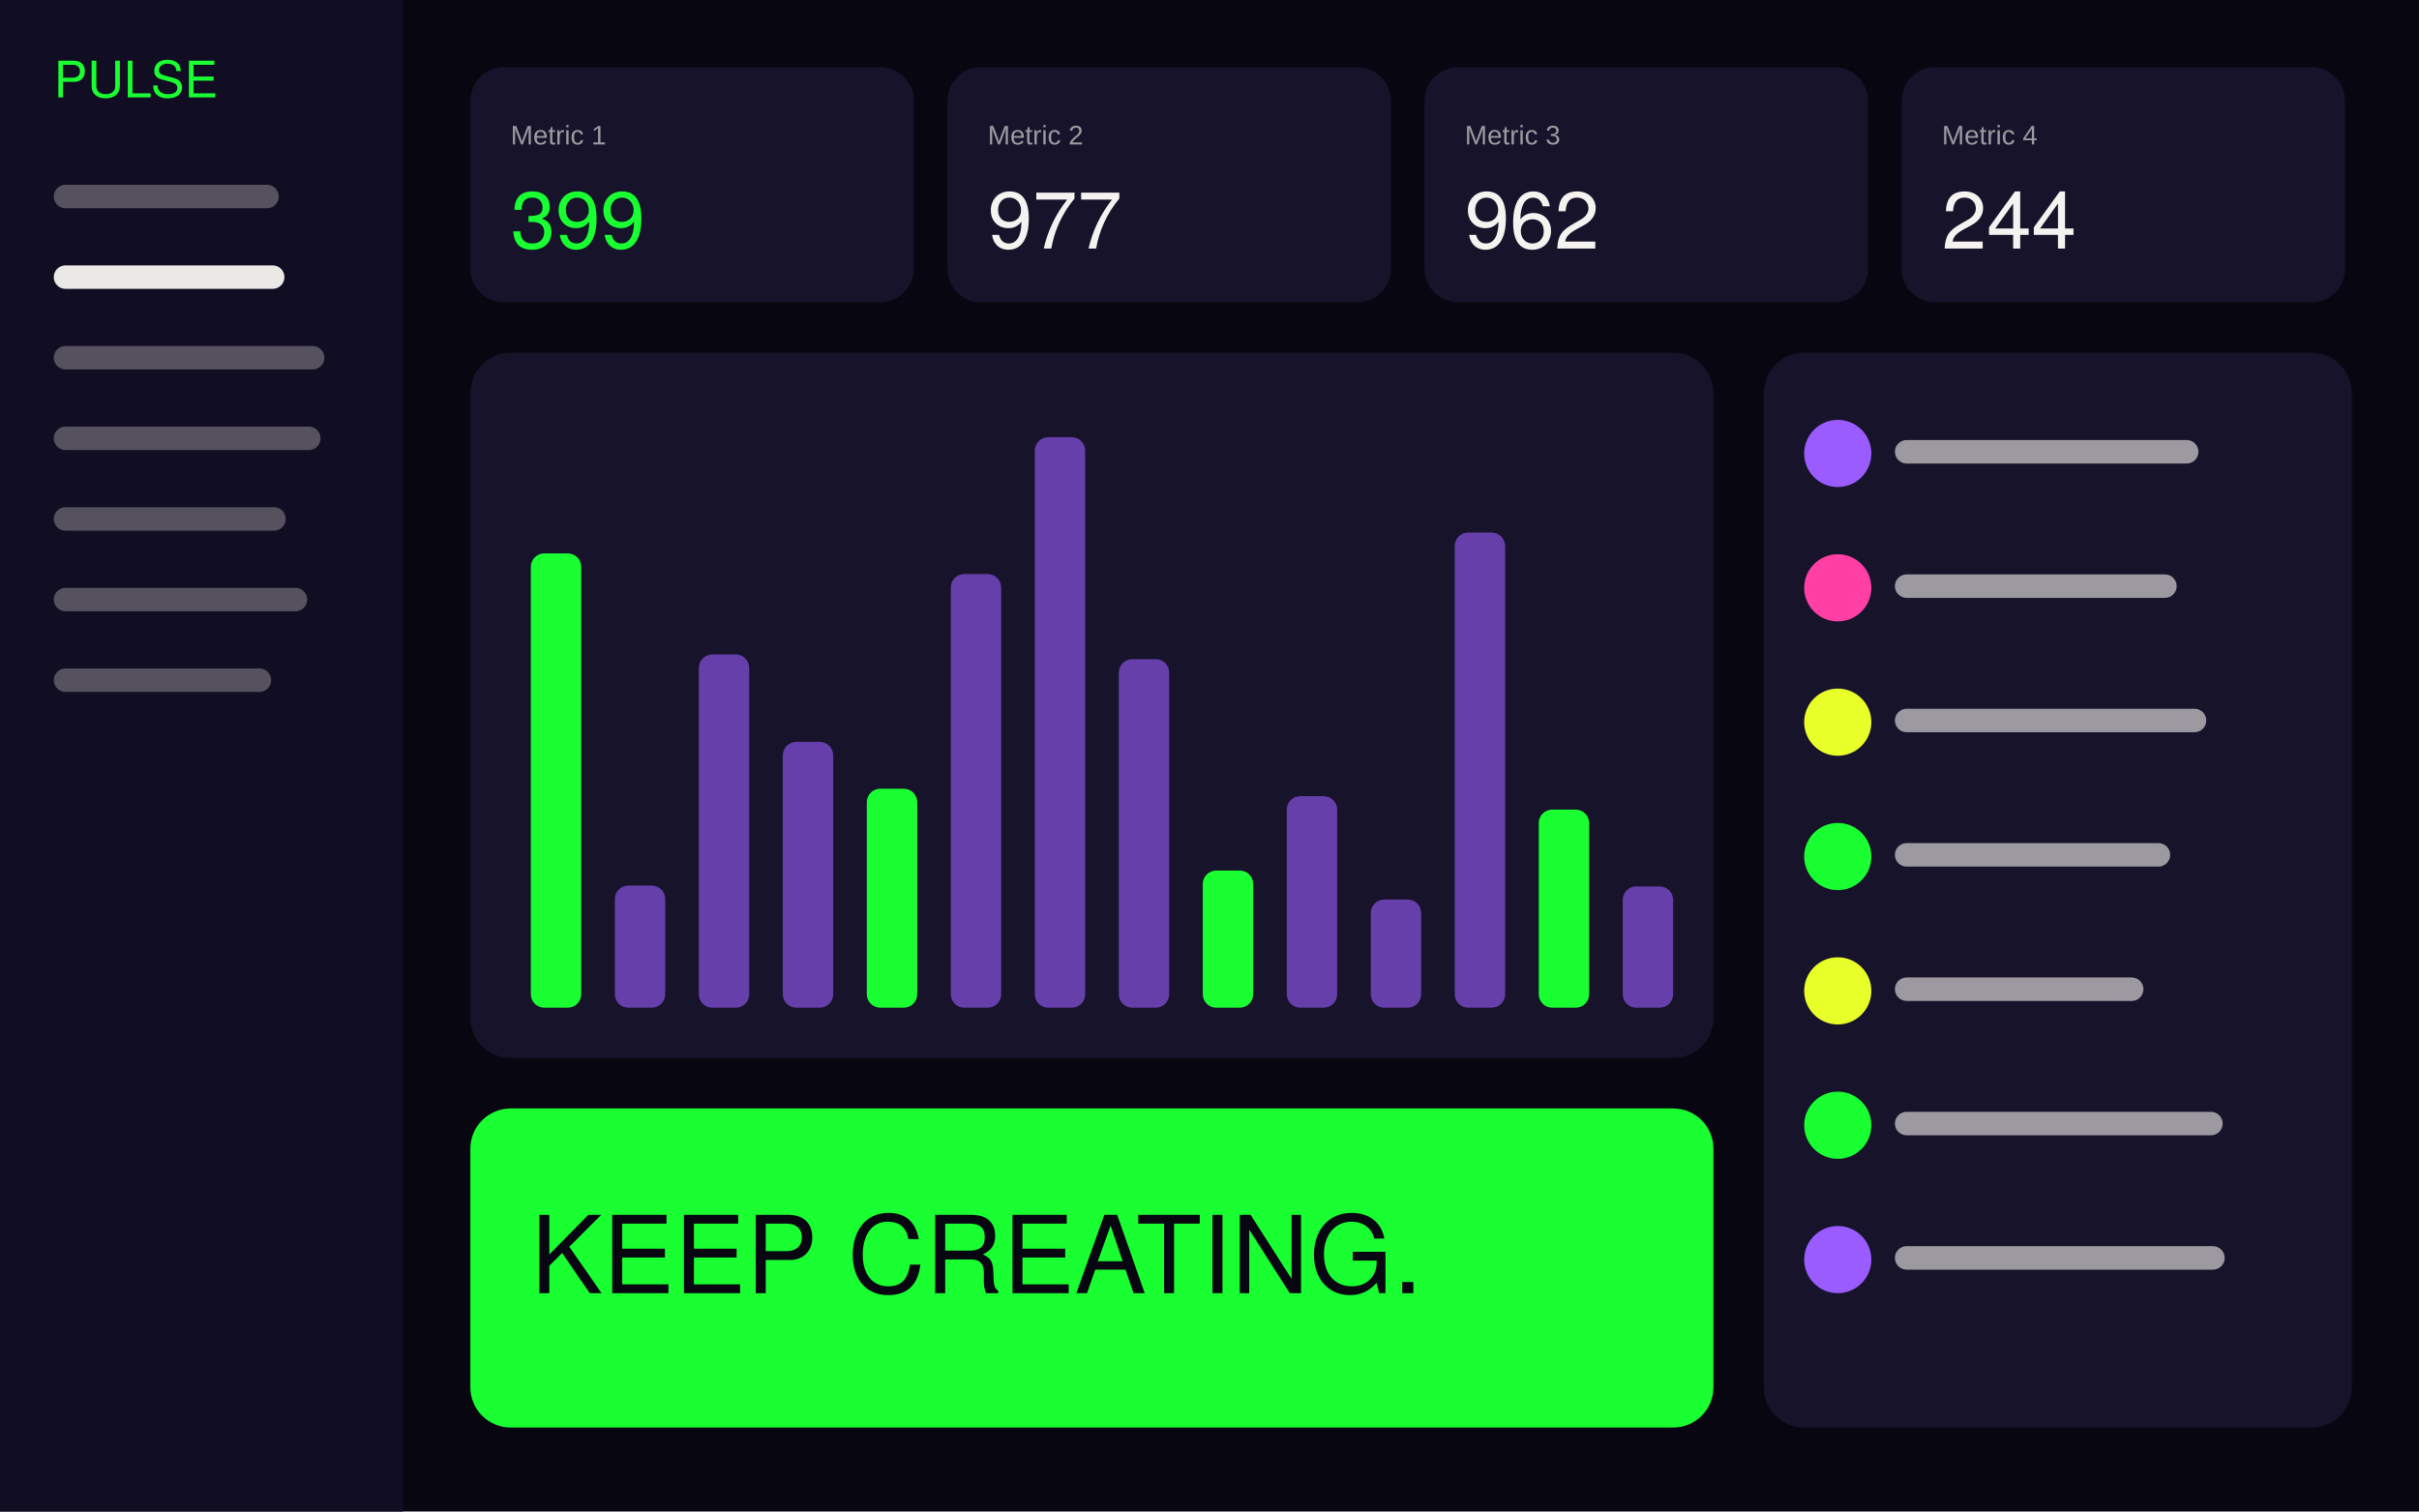
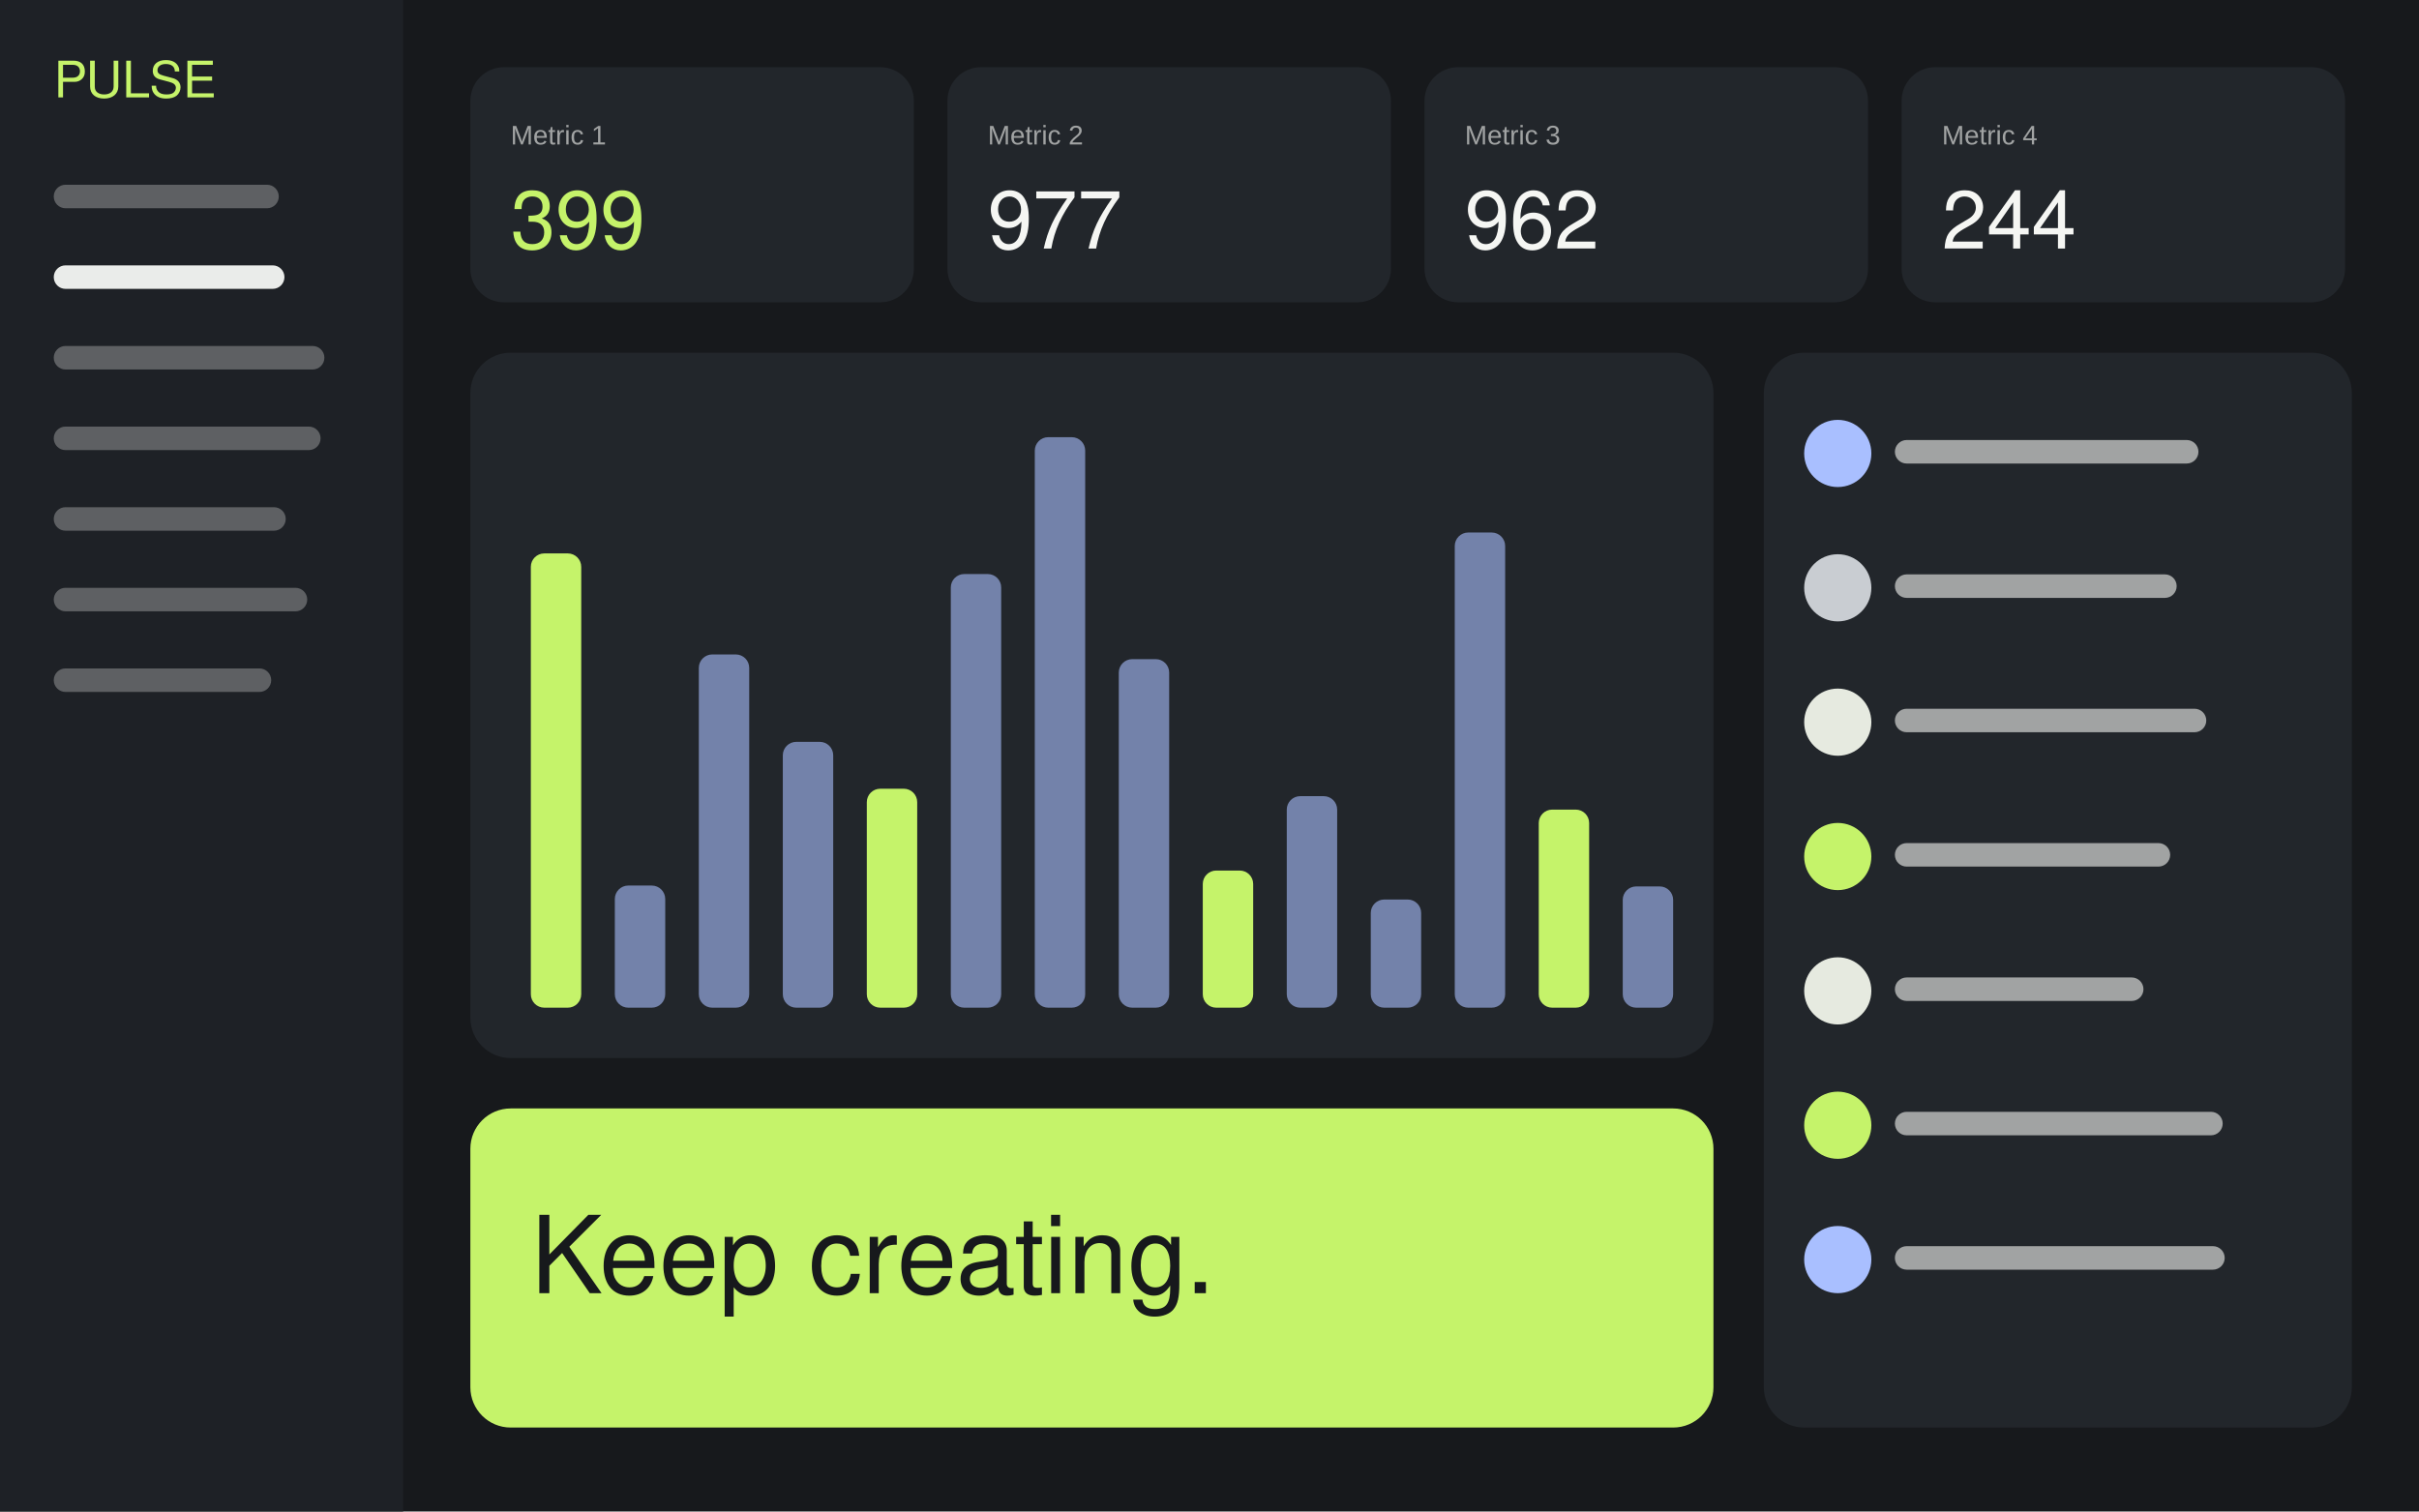
<svg xmlns="http://www.w3.org/2000/svg" width="1440" height="900" viewBox="0 0 1440 900">
  <defs>
    <filter id="graina">
      <feTurbulence type="fractalNoise" baseFrequency="0.9" numOctaves="2" stitchTiles="stitch" />
      <feColorMatrix values="0 0 0 0 1  0 0 0 0 1  0 0 0 0 1  0 0 0 0.09 0" />
    </filter>
    <pattern id="dotsa" width="14" height="14" patternUnits="userSpaceOnUse">
      <circle cx="7" cy="7" r="2.4" fill="rgba(0,0,0,.35)" />
    </pattern>
  </defs>
-   <rect width="1440" height="900" fill="#080711" />
-   <rect width="240" height="900" fill="#110d22" />
-   <text x="32" y="58" font-family="Impact, 'Arial Black', 'Helvetica Neue', sans-serif" font-size="30" fill="#19FF32">PULSE</text>
-   <rect x="32" y="110" width="133.954" height="14" rx="7" fill="#F5F3EF" opacity="0.3" />
-   <rect x="32" y="158" width="137.334" height="14" rx="7" fill="#F5F3EF" opacity="0.95" />
-   <rect x="32" y="206" width="161.108" height="14" rx="7" fill="#F5F3EF" opacity="0.3" />
-   <rect x="32" y="254" width="158.834" height="14" rx="7" fill="#F5F3EF" opacity="0.3" />
-   <rect x="32" y="302" width="138.092" height="14" rx="7" fill="#F5F3EF" opacity="0.3" />
-   <rect x="32" y="350" width="150.886" height="14" rx="7" fill="#F5F3EF" opacity="0.3" />
-   <rect x="32" y="398" width="129.442" height="14" rx="7" fill="#F5F3EF" opacity="0.3" />
-   <rect x="280" y="40" width="264" height="140" rx="20" fill="#16132a" />
-   <text x="304" y="86" font-family="'Helvetica Neue', Arial, sans-serif" font-size="16" fill="#F5F3EF" opacity=".6">Metric 1</text>
-   <text x="304" y="148" font-family="Impact, 'Arial Black', 'Helvetica Neue', sans-serif" font-size="48" fill="#19FF32">399</text>
-   <rect x="564" y="40" width="264" height="140" rx="20" fill="#16132a" />
-   <text x="588" y="86" font-family="'Helvetica Neue', Arial, sans-serif" font-size="16" fill="#F5F3EF" opacity=".6">Metric 2</text>
-   <text x="588" y="148" font-family="Impact, 'Arial Black', 'Helvetica Neue', sans-serif" font-size="48" fill="#F5F3EF">977</text>
-   <rect x="848" y="40" width="264" height="140" rx="20" fill="#16132a" />
-   <text x="872" y="86" font-family="'Helvetica Neue', Arial, sans-serif" font-size="16" fill="#F5F3EF" opacity=".6">Metric 3</text>
-   <text x="872" y="148" font-family="Impact, 'Arial Black', 'Helvetica Neue', sans-serif" font-size="48" fill="#F5F3EF">962</text>
-   <rect x="1132" y="40" width="264" height="140" rx="20" fill="#16132a" />
-   <text x="1156" y="86" font-family="'Helvetica Neue', Arial, sans-serif" font-size="16" fill="#F5F3EF" opacity=".6">Metric 4</text>
-   <text x="1156" y="148" font-family="Impact, 'Arial Black', 'Helvetica Neue', sans-serif" font-size="48" fill="#F5F3EF">244</text>
-   <rect x="280" y="210" width="740" height="420" rx="24" fill="#16132a" />
-   <rect x="316" y="329.519" width="30" height="270.481" rx="8" fill="#19FF32" opacity="1" />
-   <rect x="366" y="527.281" width="30" height="72.719" rx="8" fill="#9B5CFF" opacity="0.6" />
-   <rect x="416" y="389.676" width="30" height="210.324" rx="8" fill="#9B5CFF" opacity="0.6" />
-   <rect x="466" y="441.717" width="30" height="158.283" rx="8" fill="#9B5CFF" opacity="0.6" />
-   <rect x="516" y="469.63" width="30" height="130.37" rx="8" fill="#19FF32" opacity="1" />
-   <rect x="566" y="341.802" width="30" height="258.198" rx="8" fill="#9B5CFF" opacity="0.6" />
-   <rect x="616" y="260.305" width="30" height="339.695" rx="8" fill="#9B5CFF" opacity="0.6" />
-   <rect x="666" y="392.477" width="30" height="207.523" rx="8" fill="#9B5CFF" opacity="0.6" />
-   <rect x="716" y="518.345" width="30" height="81.655" rx="8" fill="#19FF32" opacity="1" />
-   <rect x="766" y="474.057" width="30" height="125.943" rx="8" fill="#9B5CFF" opacity="0.6" />
-   <rect x="816" y="535.602" width="30" height="64.398" rx="8" fill="#9B5CFF" opacity="0.6" />
-   <rect x="866" y="317.08" width="30" height="282.92" rx="8" fill="#9B5CFF" opacity="0.6" />
-   <rect x="916" y="482.063" width="30" height="117.937" rx="8" fill="#19FF32" opacity="1" />
-   <rect x="966" y="527.802" width="30" height="72.198" rx="8" fill="#9B5CFF" opacity="0.6" />
-   <rect x="1050" y="210" width="350" height="640" rx="24" fill="#16132a" />
-   <circle cx="1094" cy="270" r="20" fill="#9B5CFF" />
-   <rect x="1128" y="262" width="180.709" height="14" rx="7" fill="#F5F3EF" opacity=".6" />
-   <circle cx="1094" cy="350" r="20" fill="#FF3FA4" />
-   <rect x="1128" y="342" width="167.743" height="14" rx="7" fill="#F5F3EF" opacity=".6" />
-   <circle cx="1094" cy="430" r="20" fill="#E8FF2A" />
-   <rect x="1128" y="422" width="185.369" height="14" rx="7" fill="#F5F3EF" opacity=".6" />
-   <circle cx="1094" cy="510" r="20" fill="#19FF32" />
-   <rect x="1128" y="502" width="163.881" height="14" rx="7" fill="#F5F3EF" opacity=".6" />
-   <circle cx="1094" cy="590" r="20" fill="#E8FF2A" />
-   <rect x="1128" y="582" width="147.978" height="14" rx="7" fill="#F5F3EF" opacity=".6" />
-   <circle cx="1094" cy="670" r="20" fill="#19FF32" />
-   <rect x="1128" y="662" width="195.141" height="14" rx="7" fill="#F5F3EF" opacity=".6" />
-   <circle cx="1094" cy="750" r="20" fill="#9B5CFF" />
-   <rect x="1128" y="742" width="196.336" height="14" rx="7" fill="#F5F3EF" opacity=".6" />
-   <rect x="280" y="660" width="740" height="190" rx="24" fill="#19FF32" />
-   <text x="316" y="770" font-family="Impact, 'Arial Black', 'Helvetica Neue', sans-serif" font-size="64" fill="#080711">KEEP CREATING.</text>
+   <rect width="1440" height="900" fill="#17191C" />
+   <rect width="240" height="900" fill="#1E2126" />
+   <text x="32" y="58" font-family="'Helvetica Neue', Helvetica, Arial, sans-serif" font-size="30" fill="#C5F36A">PULSE</text>
+   <rect x="32" y="110" width="133.954" height="14" rx="7" fill="#F5F6F3" opacity="0.3" />
+   <rect x="32" y="158" width="137.334" height="14" rx="7" fill="#F5F6F3" opacity="0.95" />
+   <rect x="32" y="206" width="161.108" height="14" rx="7" fill="#F5F6F3" opacity="0.3" />
+   <rect x="32" y="254" width="158.834" height="14" rx="7" fill="#F5F6F3" opacity="0.3" />
+   <rect x="32" y="302" width="138.092" height="14" rx="7" fill="#F5F6F3" opacity="0.3" />
+   <rect x="32" y="350" width="150.886" height="14" rx="7" fill="#F5F6F3" opacity="0.3" />
+   <rect x="32" y="398" width="129.442" height="14" rx="7" fill="#F5F6F3" opacity="0.3" />
+   <rect x="280" y="40" width="264" height="140" rx="20" fill="#22262B" />
+   <text x="304" y="86" font-family="'Helvetica Neue', Arial, sans-serif" font-size="16" fill="#F5F6F3" opacity=".6">Metric 1</text>
+   <text x="304" y="148" font-family="'Helvetica Neue', Helvetica, Arial, sans-serif" font-size="48" fill="#C5F36A">399</text>
+   <rect x="564" y="40" width="264" height="140" rx="20" fill="#22262B" />
+   <text x="588" y="86" font-family="'Helvetica Neue', Arial, sans-serif" font-size="16" fill="#F5F6F3" opacity=".6">Metric 2</text>
+   <text x="588" y="148" font-family="'Helvetica Neue', Helvetica, Arial, sans-serif" font-size="48" fill="#F5F6F3">977</text>
+   <rect x="848" y="40" width="264" height="140" rx="20" fill="#22262B" />
+   <text x="872" y="86" font-family="'Helvetica Neue', Arial, sans-serif" font-size="16" fill="#F5F6F3" opacity=".6">Metric 3</text>
+   <text x="872" y="148" font-family="'Helvetica Neue', Helvetica, Arial, sans-serif" font-size="48" fill="#F5F6F3">962</text>
+   <rect x="1132" y="40" width="264" height="140" rx="20" fill="#22262B" />
+   <text x="1156" y="86" font-family="'Helvetica Neue', Arial, sans-serif" font-size="16" fill="#F5F6F3" opacity=".6">Metric 4</text>
+   <text x="1156" y="148" font-family="'Helvetica Neue', Helvetica, Arial, sans-serif" font-size="48" fill="#F5F6F3">244</text>
+   <rect x="280" y="210" width="740" height="420" rx="24" fill="#22262B" />
+   <rect x="316" y="329.519" width="30" height="270.481" rx="8" fill="#C5F36A" opacity="1" />
+   <rect x="366" y="527.281" width="30" height="72.719" rx="8" fill="#A9BFFF" opacity="0.6" />
+   <rect x="416" y="389.676" width="30" height="210.324" rx="8" fill="#A9BFFF" opacity="0.6" />
+   <rect x="466" y="441.717" width="30" height="158.283" rx="8" fill="#A9BFFF" opacity="0.6" />
+   <rect x="516" y="469.63" width="30" height="130.37" rx="8" fill="#C5F36A" opacity="1" />
+   <rect x="566" y="341.802" width="30" height="258.198" rx="8" fill="#A9BFFF" opacity="0.6" />
+   <rect x="616" y="260.305" width="30" height="339.695" rx="8" fill="#A9BFFF" opacity="0.6" />
+   <rect x="666" y="392.477" width="30" height="207.523" rx="8" fill="#A9BFFF" opacity="0.6" />
+   <rect x="716" y="518.345" width="30" height="81.655" rx="8" fill="#C5F36A" opacity="1" />
+   <rect x="766" y="474.057" width="30" height="125.943" rx="8" fill="#A9BFFF" opacity="0.6" />
+   <rect x="816" y="535.602" width="30" height="64.398" rx="8" fill="#A9BFFF" opacity="0.6" />
+   <rect x="866" y="317.08" width="30" height="282.92" rx="8" fill="#A9BFFF" opacity="0.6" />
+   <rect x="916" y="482.063" width="30" height="117.937" rx="8" fill="#C5F36A" opacity="1" />
+   <rect x="966" y="527.802" width="30" height="72.198" rx="8" fill="#A9BFFF" opacity="0.6" />
+   <rect x="1050" y="210" width="350" height="640" rx="24" fill="#22262B" />
+   <circle cx="1094" cy="270" r="20" fill="#A9BFFF" />
+   <rect x="1128" y="262" width="180.709" height="14" rx="7" fill="#F5F6F3" opacity=".6" />
+   <circle cx="1094" cy="350" r="20" fill="#C9CDD2" />
+   <rect x="1128" y="342" width="167.743" height="14" rx="7" fill="#F5F6F3" opacity=".6" />
+   <circle cx="1094" cy="430" r="20" fill="#E6EAE0" />
+   <rect x="1128" y="422" width="185.369" height="14" rx="7" fill="#F5F6F3" opacity=".6" />
+   <circle cx="1094" cy="510" r="20" fill="#C5F36A" />
+   <rect x="1128" y="502" width="163.881" height="14" rx="7" fill="#F5F6F3" opacity=".6" />
+   <circle cx="1094" cy="590" r="20" fill="#E6EAE0" />
+   <rect x="1128" y="582" width="147.978" height="14" rx="7" fill="#F5F6F3" opacity=".6" />
+   <circle cx="1094" cy="670" r="20" fill="#C5F36A" />
+   <rect x="1128" y="662" width="195.141" height="14" rx="7" fill="#F5F6F3" opacity=".6" />
+   <circle cx="1094" cy="750" r="20" fill="#A9BFFF" />
+   <rect x="1128" y="742" width="196.336" height="14" rx="7" fill="#F5F6F3" opacity=".6" />
+   <rect x="280" y="660" width="740" height="190" rx="24" fill="#C5F36A" />
+   <text x="316" y="770" font-family="'Helvetica Neue', Helvetica, Arial, sans-serif" font-size="64" fill="#17191C">Keep creating.</text>
</svg>
